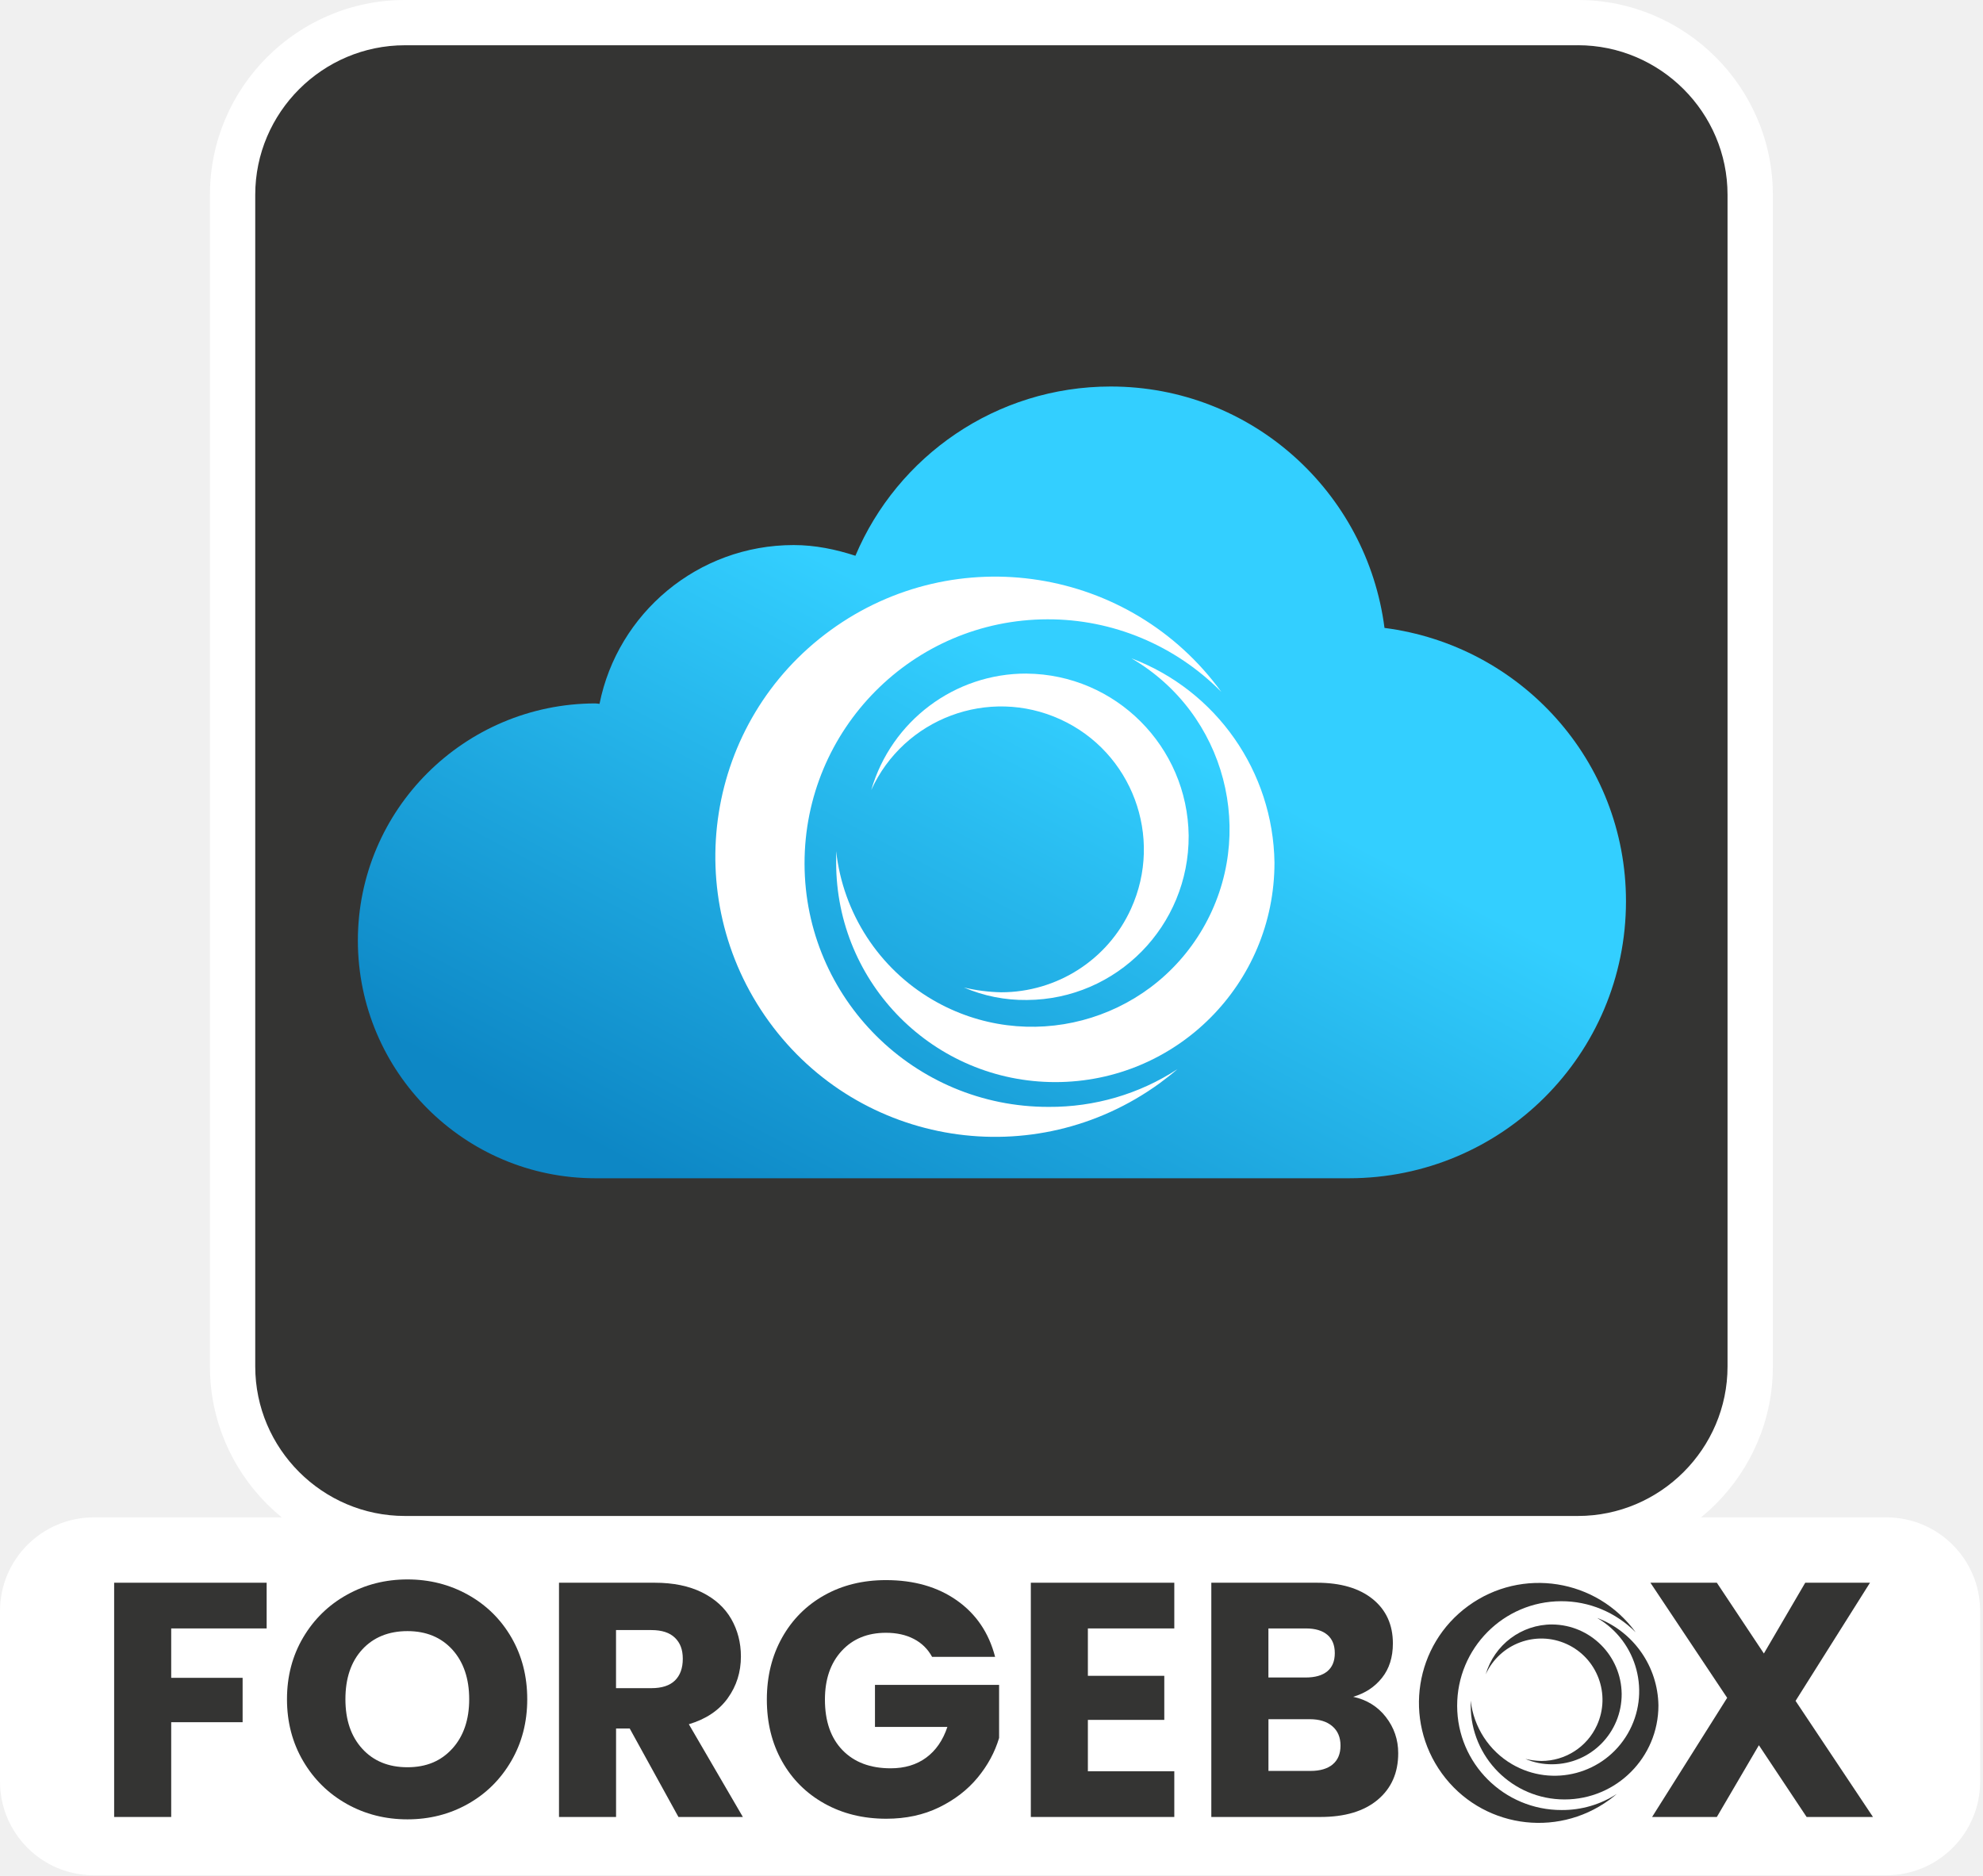
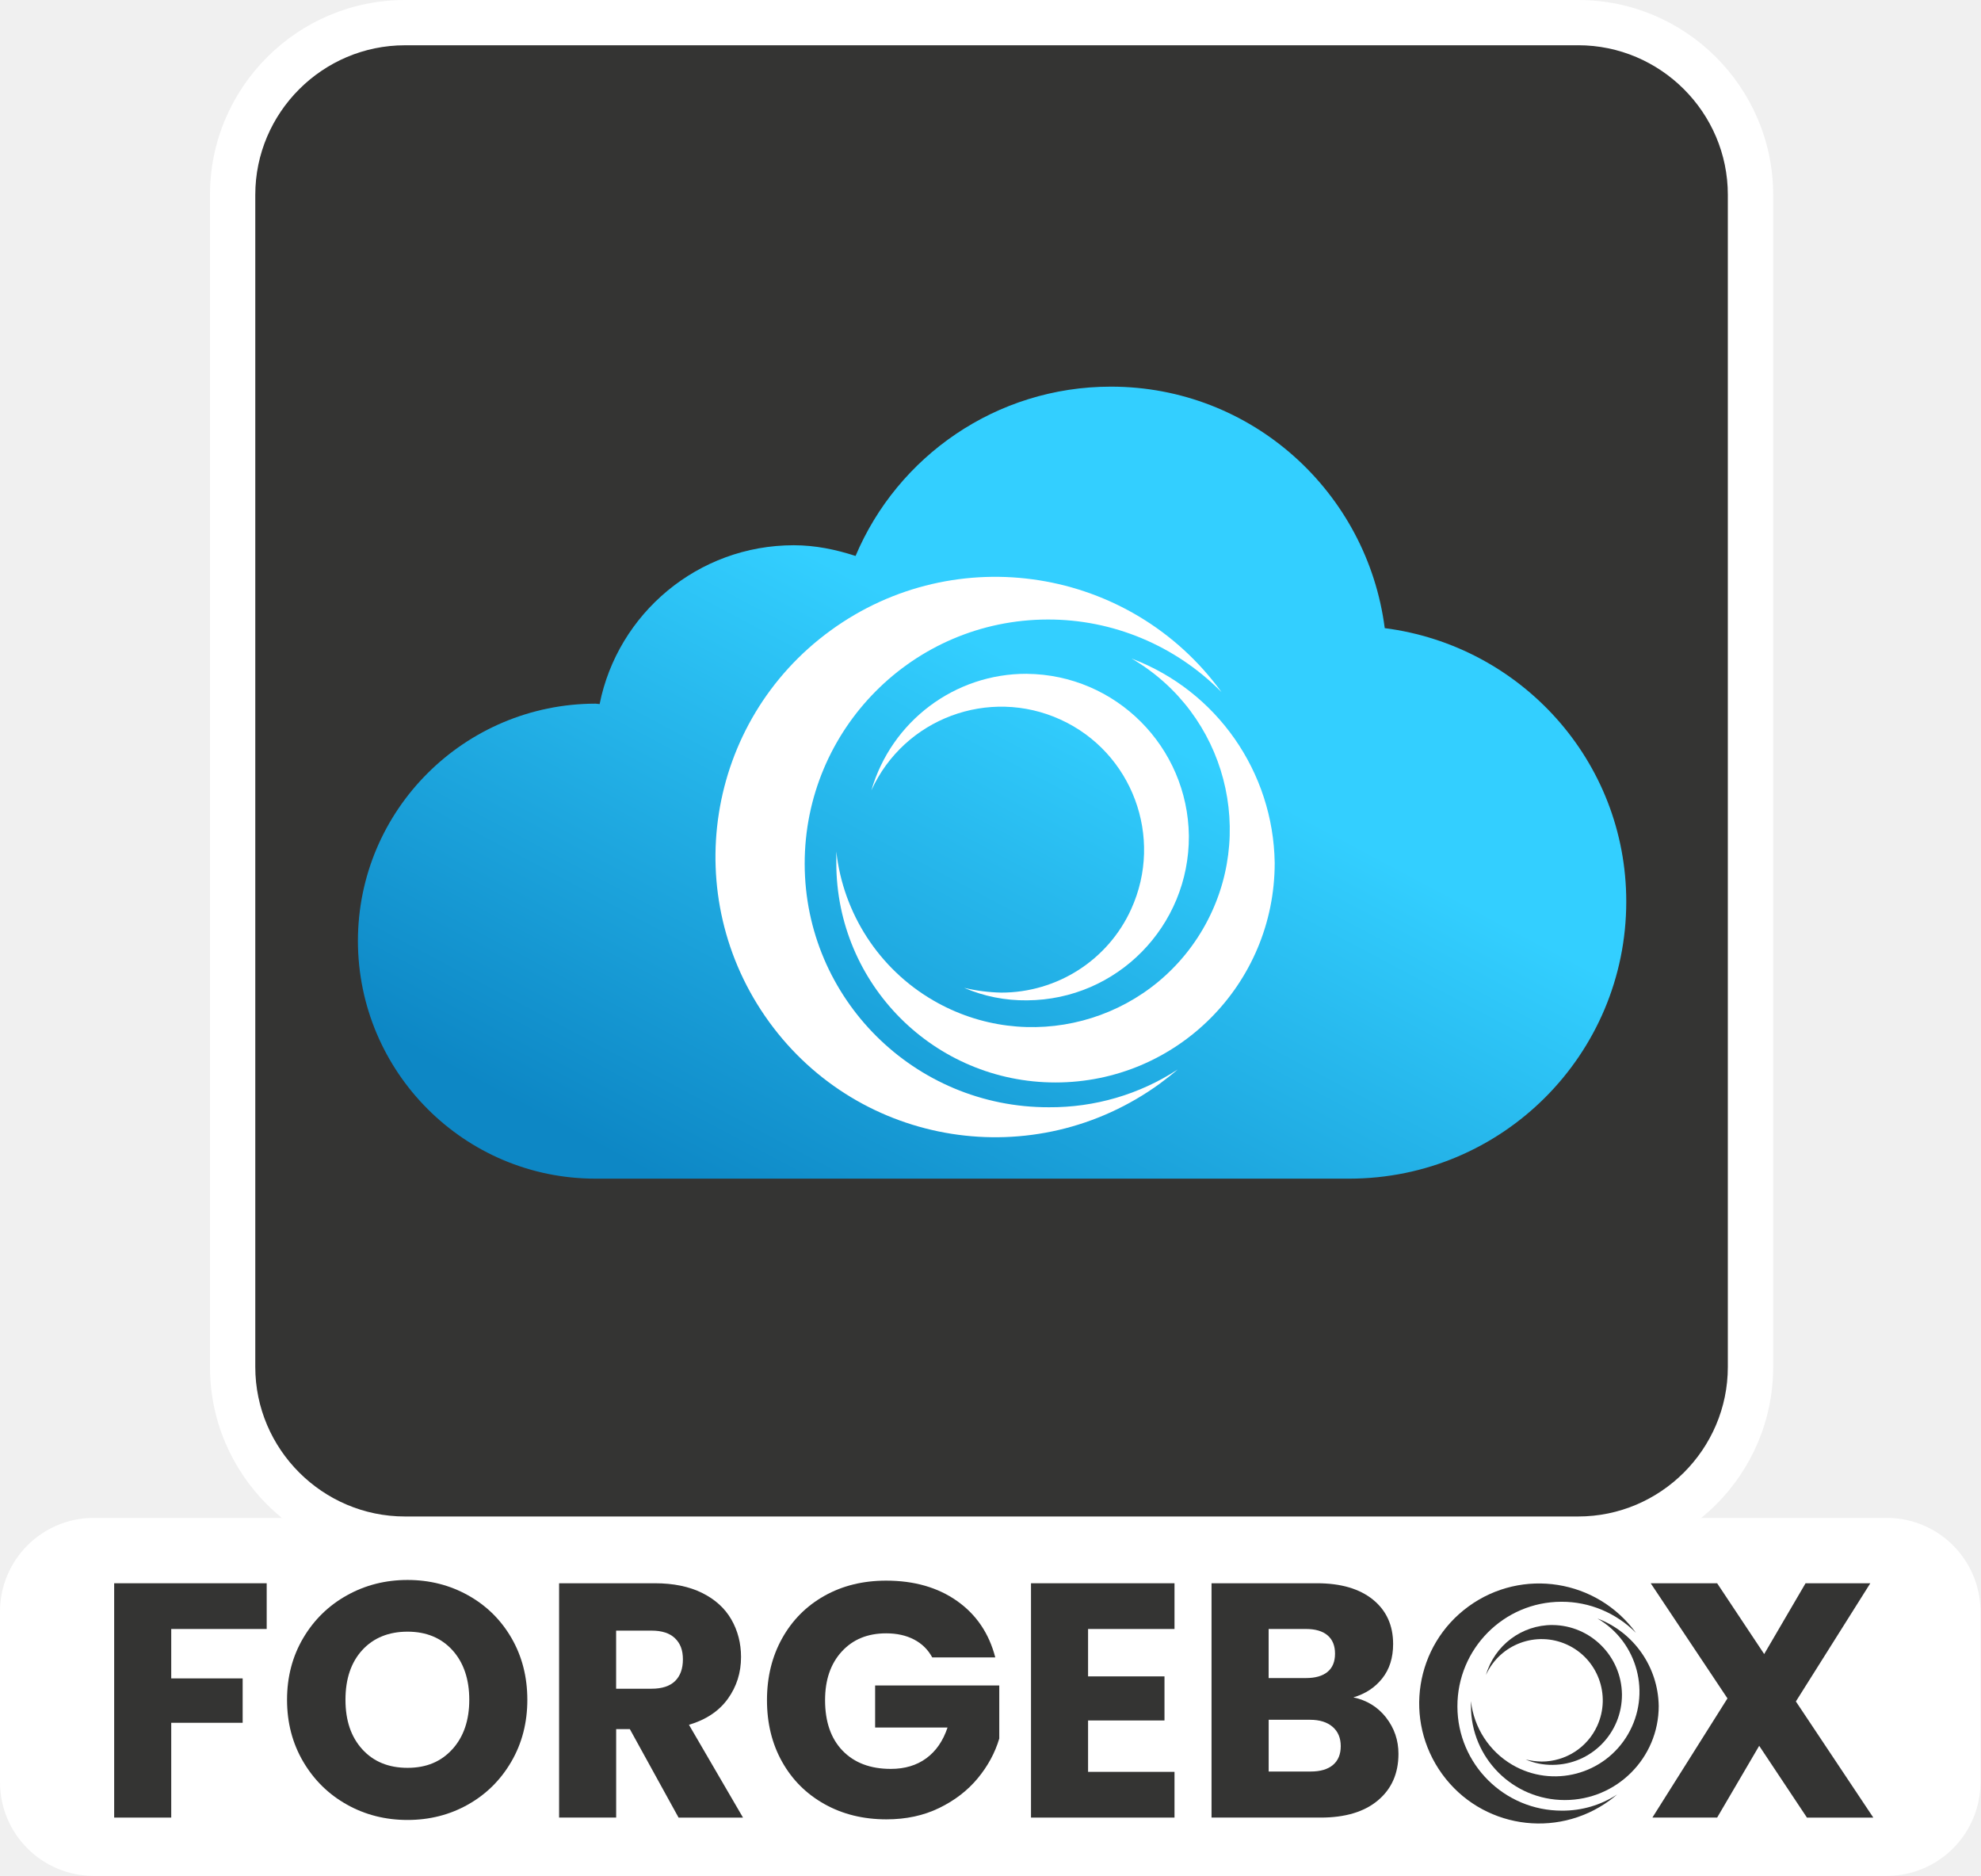
- <svg xmlns="http://www.w3.org/2000/svg" width="423" height="400" viewBox="0 0 423 400" fill="none">
-   <path d="M85.613 5.094H335.833C356.12 5.094 372.591 21.54 372.591 41.808V291.748C372.591 312.016 356.126 328.463 335.833 328.463H85.613C65.326 328.463 48.855 312.016 48.855 291.748V41.808C48.855 21.54 65.319 5.094 85.613 5.094Z" fill="#343433" />
-   <path d="M336.582 9.648C354.145 9.648 368.506 23.995 368.506 41.535V291.475C368.506 309.022 354.145 323.362 336.582 323.362H86.37C68.806 323.362 54.446 309.015 54.446 291.475V41.542C54.446 23.995 68.806 9.655 86.37 9.655H336.589L336.582 9.648ZM336.582 0H86.37C63.446 0 44.784 18.641 44.784 41.542V291.482C44.784 314.383 63.446 333.024 86.37 333.024H336.589C359.512 333.024 378.174 314.383 378.174 291.482V41.542C378.174 18.648 359.512 0 336.589 0H336.582Z" fill="white" />
-   <path fill-rule="evenodd" clip-rule="evenodd" d="M295.333 133.946C291.598 104.948 267.009 82.445 236.926 82.445C212.466 82.445 191.43 97.319 182.47 118.545C178.297 117.188 173.908 116.263 169.296 116.263C148.834 116.263 131.749 130.826 127.886 150.129C127.623 150.129 127.313 150.041 127.01 150.041C99.037 150.088 76.336 172.719 76.336 200.664C76.383 228.608 99.037 251.327 127.01 251.327H287.734C320.407 251.327 346.842 224.875 346.842 192.238C346.842 162.234 324.358 137.672 295.333 133.939V133.946Z" fill="url(#paint0_linear_751_3239)" />
-   <path d="M223.697 236.103C195.023 236.157 171.675 212.952 171.621 184.244C171.568 155.537 194.74 132.157 223.414 132.103C237.357 132.049 250.726 137.666 260.53 147.591C241.153 120.922 203.862 115.021 177.17 134.425C150.478 153.829 144.646 191.165 164.023 217.887C183.407 244.609 220.69 250.456 247.382 231.052C248.684 230.087 249.992 229.068 251.178 228.048C243.02 233.382 233.44 236.163 223.697 236.103Z" fill="white" />
-   <path d="M241.376 140.44C261.494 152.188 268.236 177.999 256.559 198.085C244.828 218.224 219.046 224.976 198.988 213.289C187.486 206.591 179.834 194.79 178.364 181.57V184.008C178.364 209.879 199.271 230.816 225.114 230.816C250.956 230.816 271.863 209.879 271.863 184.008C271.58 164.604 259.512 147.3 241.376 140.434V140.44Z" fill="white" />
-   <path d="M218.992 143.676C203.633 143.622 190.149 153.776 185.841 168.528C192.812 153.209 210.888 146.458 226.186 153.439C241.483 160.42 248.225 178.52 241.261 193.84C236.332 204.736 225.451 211.657 213.551 211.657C210.888 211.603 208.225 211.258 205.615 210.637C209.863 212.453 214.4 213.358 219.046 213.304C238.254 213.189 253.666 197.472 253.558 178.237C253.329 159.231 237.977 143.852 218.992 143.683V143.676Z" fill="white" />
-   <path d="M0 343.664C0 332.618 8.954 323.664 20 323.664H402.392C413.438 323.664 422.392 332.618 422.392 343.664V380C422.392 391.046 413.438 400 402.392 400H20C8.954 400 0 391.046 0 380V343.664Z" fill="white" />
-   <path d="M56.88 337.602V347.351H36.52V357.888H51.753V367.353H36.52V387.567H24.349V337.602H56.88Z" fill="#343433" />
-   <path d="M73.998 384.8C70.082 382.615 66.978 379.568 64.671 375.652C62.372 371.736 61.218 367.333 61.218 362.45C61.218 357.567 62.372 353.172 64.671 349.28C66.97 345.389 70.082 342.35 73.998 340.173C77.914 337.987 82.22 336.898 86.916 336.898C91.612 336.898 95.918 337.987 99.834 340.173C103.75 342.358 106.837 345.397 109.088 349.28C111.338 353.172 112.467 357.559 112.467 362.45C112.467 367.341 111.33 371.736 109.047 375.652C106.764 379.568 103.685 382.615 99.793 384.8C95.902 386.986 91.604 388.074 86.908 388.074C82.212 388.074 77.906 386.986 73.99 384.8H73.998ZM96.495 372.979C98.891 370.322 100.086 366.813 100.086 362.442C100.086 358.071 98.883 354.504 96.495 351.872C94.098 349.24 90.905 347.923 86.916 347.923C82.927 347.923 79.669 349.231 77.272 351.839C74.876 354.447 73.681 357.99 73.681 362.442C73.681 366.894 74.876 370.379 77.272 373.012C79.669 375.644 82.886 376.96 86.916 376.96C90.946 376.96 94.09 375.636 96.495 372.971V372.979Z" fill="#343433" />
-   <path d="M144.721 387.567L134.33 368.702H131.414V387.567H119.243V337.602H139.676C143.617 337.602 146.972 338.292 149.751 339.665C152.529 341.046 154.601 342.931 155.982 345.328C157.355 347.725 158.046 350.398 158.046 353.339C158.046 356.662 157.111 359.627 155.235 362.235C153.358 364.843 150.595 366.695 146.939 367.784L158.468 387.575H144.73L144.721 387.567ZM131.405 360.09H138.953C141.187 360.09 142.853 359.546 143.974 358.457C145.087 357.368 145.648 355.825 145.648 353.826C145.648 351.828 145.087 350.43 143.974 349.341C142.861 348.253 141.187 347.7 138.953 347.7H131.405V360.09Z" fill="#343433" />
-   <path d="M198.822 353.406C197.92 351.748 196.628 350.473 194.939 349.595C193.257 348.718 191.274 348.279 188.991 348.279C185.051 348.279 181.899 349.571 179.526 352.163C177.154 354.746 175.968 358.199 175.968 362.521C175.968 367.128 177.211 370.719 179.705 373.302C182.199 375.886 185.628 377.186 189.991 377.186C192.981 377.186 195.507 376.43 197.571 374.911C199.635 373.392 201.138 371.206 202.088 368.363H186.643V359.393H213.121V370.711C212.219 373.749 210.692 376.568 208.531 379.185C206.37 381.793 203.632 383.905 200.309 385.522C196.986 387.138 193.241 387.943 189.065 387.943C184.125 387.943 179.73 386.862 175.862 384.701C171.995 382.54 168.981 379.542 166.82 375.699C164.659 371.856 163.578 367.469 163.578 362.529C163.578 357.59 164.659 353.194 166.82 349.327C168.981 345.46 171.979 342.446 175.822 340.285C179.665 338.124 184.052 337.043 188.991 337.043C194.971 337.043 200.016 338.489 204.119 341.381C208.222 344.274 210.944 348.287 212.268 353.414H198.814L198.822 353.406Z" fill="#343433" />
-   <path d="M232.059 347.351V357.458H248.357V366.858H232.059V377.818H250.494V387.567H219.889V337.602H250.494V347.351H232.059Z" fill="#343433" />
-   <path d="M295.625 366.248C297.38 368.507 298.257 371.074 298.257 373.975C298.257 378.151 296.795 381.457 293.878 383.903C290.961 386.348 286.891 387.567 281.667 387.567H258.39V337.602H280.887C285.965 337.602 289.938 338.763 292.814 341.087C295.682 343.411 297.12 346.571 297.12 350.552C297.12 353.493 296.348 355.938 294.804 357.88C293.261 359.83 291.213 361.179 288.646 361.934C291.538 362.552 293.862 363.99 295.625 366.24V366.248ZM270.569 357.815H278.539C280.53 357.815 282.065 357.377 283.129 356.499C284.194 355.622 284.73 354.33 284.73 352.616C284.73 350.901 284.194 349.601 283.129 348.7C282.065 347.798 280.53 347.351 278.539 347.351H270.569V357.815ZM284.275 376.355C285.388 375.429 285.949 374.089 285.949 372.334C285.949 370.579 285.364 369.198 284.202 368.206C283.04 367.207 281.439 366.712 279.4 366.712H270.577V377.745H279.546C281.586 377.745 283.162 377.281 284.283 376.355H284.275Z" fill="#343433" />
-   <path d="M385.374 387.567L375.194 372.261L366.225 387.567H352.413L368.427 362.154L352.056 337.602H366.225L376.259 352.697L385.082 337.602H398.893L383.018 362.804L399.535 387.575H385.366L385.374 387.567Z" fill="#343433" />
-   <path d="M333.134 386.088C320.853 386.112 310.853 376.173 310.83 363.877C310.807 351.582 320.732 341.568 333.013 341.545C338.985 341.522 344.711 343.928 348.91 348.178C340.611 336.756 324.639 334.229 313.207 342.54C301.774 350.85 299.277 366.841 307.576 378.287C315.878 389.732 331.846 392.236 343.279 383.925C343.836 383.512 344.396 383.075 344.904 382.639C341.41 384.923 337.307 386.114 333.134 386.088Z" fill="#343433" />
-   <path d="M340.706 345.12C349.323 350.152 352.211 361.207 347.209 369.809C342.185 378.435 331.142 381.327 322.552 376.321C317.625 373.453 314.348 368.398 313.718 362.736V363.78C313.718 374.861 322.673 383.828 333.741 383.828C344.81 383.828 353.764 374.861 353.764 363.78C353.643 355.469 348.474 348.058 340.706 345.117V345.12Z" fill="#343433" />
-   <path d="M331.119 346.504C324.541 346.481 318.766 350.83 316.92 357.148C319.906 350.587 327.648 347.695 334.2 350.685C340.752 353.675 343.64 361.428 340.657 367.989C338.546 372.656 333.885 375.62 328.789 375.62C327.648 375.597 326.507 375.45 325.39 375.184C327.209 375.962 329.153 376.349 331.142 376.326C339.369 376.277 345.97 369.545 345.924 361.307C345.826 353.166 339.251 346.579 331.119 346.507V346.504Z" fill="#343433" />
+ <svg xmlns="http://www.w3.org/2000/svg" width="845" height="800" viewBox="0 0 845 800" fill="none">
+   <path d="M171.226 10.188H671.666C712.24 10.188 745.181 43.081 745.181 83.617V583.497C745.181 624.033 712.253 656.926 671.666 656.926H171.226C130.652 656.926 97.71 624.033 97.71 583.497V83.617C97.71 43.081 130.639 10.188 171.226 10.188Z" fill="#343433" />
+   <path d="M673.165 19.296C708.291 19.296 737.012 47.99 737.012 83.07V582.95C737.012 618.044 708.291 646.725 673.165 646.725H172.739C137.613 646.725 108.891 618.031 108.891 582.95V83.084C108.891 47.99 137.613 19.309 172.739 19.309H673.178L673.165 19.296ZM673.165 0H172.739C126.893 0 89.568 37.282 89.568 83.084V582.964C89.568 628.766 126.893 666.047 172.739 666.047H673.178C719.024 666.047 756.349 628.766 756.349 582.964V83.084C756.349 37.295 719.024 0 673.178 0H673.165Z" fill="white" />
+   <path fill-rule="evenodd" clip-rule="evenodd" d="M590.666 267.891C583.195 209.896 534.019 164.891 473.852 164.891C424.931 164.891 382.861 194.638 364.94 237.091C356.593 234.377 347.815 232.527 338.592 232.527C297.667 232.527 263.499 261.653 255.772 300.258C255.246 300.258 254.626 300.082 254.019 300.082C198.073 300.177 152.672 345.439 152.672 401.328C152.766 457.216 198.073 502.654 254.019 502.654H575.469C640.813 502.654 693.685 449.749 693.685 384.476C693.685 324.469 648.715 275.345 590.666 267.878V267.891Z" fill="url(#paint0_linear_751_3332)" />
+   <path d="M447.395 472.205C390.047 472.313 343.351 425.903 343.243 368.489C343.135 311.074 389.48 264.313 446.829 264.205C474.714 264.097 501.453 275.332 521.059 295.181C482.305 241.844 407.724 230.043 354.34 268.85C300.956 307.658 289.293 382.329 328.046 435.774C366.813 489.219 441.381 500.912 494.765 462.105C497.367 460.174 499.983 458.135 502.356 456.096C486.041 466.763 466.88 472.327 447.395 472.205Z" fill="white" />
+   <path d="M482.751 280.881C522.988 304.376 536.472 355.998 513.118 396.169C489.655 436.448 438.092 449.951 397.976 426.578C374.972 413.183 359.668 389.58 356.728 363.141V368.015C356.728 419.759 398.543 461.631 450.227 461.631C501.912 461.631 543.727 419.759 543.727 368.015C543.161 329.208 519.024 294.6 482.751 280.867V280.881Z" fill="white" />
+   <path d="M437.983 287.352C407.266 287.244 380.298 307.552 371.682 337.056C385.624 306.418 421.775 292.915 452.371 306.877C482.967 320.839 496.451 357.041 482.522 387.679C472.665 409.473 450.901 423.313 427.102 423.313C421.775 423.205 416.449 422.517 411.231 421.274C419.726 424.907 428.801 426.716 438.091 426.608C476.508 426.379 507.333 394.944 507.117 356.474C506.658 318.463 475.955 287.703 437.983 287.365V287.352Z" fill="white" />
+   <path d="M0 687.328C0 665.237 17.909 647.328 40 647.328H804.784C826.875 647.328 844.784 665.237 844.784 687.328V760C844.784 782.091 826.875 800 804.784 800H40C17.909 800 0 782.091 0 760V687.328Z" fill="white" />
+   <path d="M113.759 675.203V694.702H73.039V715.777H103.506V734.707H73.039V775.134H48.698V675.203H113.759Z" fill="#343433" />
+   <path d="M147.996 769.601C140.164 765.23 133.957 759.136 129.342 751.304C124.744 743.472 122.437 734.665 122.437 724.9C122.437 715.134 124.744 706.343 129.342 698.56C133.941 690.777 140.164 684.7 147.996 680.345C155.828 675.974 164.44 673.797 173.832 673.797C183.224 673.797 191.836 675.974 199.668 680.345C207.5 684.716 213.674 690.793 218.175 698.56C222.676 706.343 224.935 715.118 224.935 724.9C224.935 734.682 222.66 743.472 218.094 751.304C213.528 759.136 207.37 765.23 199.586 769.601C191.803 773.972 183.208 776.149 173.816 776.149C164.424 776.149 155.812 773.972 147.98 769.601H147.996ZM192.989 745.958C197.783 740.645 200.171 733.625 200.171 724.884C200.171 716.142 197.767 709.008 192.989 703.744C188.196 698.479 181.81 695.847 173.832 695.847C165.854 695.847 159.338 698.463 154.544 703.679C149.751 708.895 147.362 715.979 147.362 724.884C147.362 733.788 149.751 740.759 154.544 746.023C159.338 751.288 165.772 753.92 173.832 753.92C181.891 753.92 188.18 751.272 192.989 745.942V745.958Z" fill="#343433" />
+   <path d="M289.443 775.134L268.661 737.404H262.827V775.134H238.486V675.203H279.352C287.233 675.203 293.944 676.584 299.501 679.33C305.058 682.093 309.202 685.862 311.964 690.656C314.71 695.449 316.091 700.795 316.091 706.677C316.091 713.323 314.223 719.254 310.469 724.47C306.716 729.686 301.191 733.391 293.879 735.568L316.936 775.15H289.459L289.443 775.134ZM262.811 720.18H277.906C282.375 720.18 285.706 719.091 287.948 716.914C290.174 714.737 291.295 711.649 291.295 707.652C291.295 703.655 290.174 700.86 287.948 698.683C285.722 696.505 282.375 695.401 277.906 695.401H262.811V720.18Z" fill="#343433" />
+   <path d="M397.644 706.811C395.84 703.497 393.257 700.945 389.877 699.191C386.514 697.436 382.549 696.558 377.983 696.558C370.102 696.558 363.798 699.142 359.053 704.325C354.308 709.492 351.936 716.398 351.936 725.043C351.936 734.256 354.422 741.438 359.41 746.605C364.399 751.772 371.256 754.372 379.982 754.372C385.961 754.372 391.015 752.861 395.142 749.822C399.269 746.784 402.275 742.413 404.176 736.726H373.287V718.787H426.242V741.422C424.439 747.499 421.384 753.137 417.062 758.369C412.739 763.585 407.263 767.81 400.618 771.043C393.972 774.277 386.481 775.886 378.129 775.886C368.25 775.886 359.459 773.724 351.725 769.402C343.99 765.08 337.962 759.084 333.64 751.398C329.317 743.713 327.156 734.938 327.156 725.059C327.156 715.179 329.317 706.389 333.64 698.654C337.962 690.92 343.958 684.891 351.643 680.569C359.329 676.247 368.104 674.086 377.983 674.086C389.942 674.086 400.033 676.978 408.238 682.763C416.444 688.547 421.888 696.574 424.536 706.828H397.628L397.644 706.811Z" fill="#343433" />
+   <path d="M464.118 694.702V714.916H496.714V733.716H464.118V755.635H500.987V775.134H439.777V675.203H500.987V694.702H464.118Z" fill="#343433" />
+   <path d="M591.25 732.497C594.759 737.014 596.514 742.149 596.514 747.95C596.514 756.302 593.589 762.915 587.756 767.806C581.923 772.697 573.782 775.134 563.334 775.134H516.781V675.203H561.774C571.93 675.203 579.875 677.527 585.627 682.174C591.363 686.821 594.239 693.142 594.239 701.104C594.239 706.986 592.696 711.877 589.608 715.76C586.521 719.66 582.426 722.358 577.292 723.869C583.076 725.104 587.724 727.98 591.25 732.481V732.497ZM541.138 715.63H557.078C561.059 715.63 564.13 714.753 566.259 712.998C568.387 711.243 569.46 708.66 569.46 705.231C569.46 701.803 568.387 699.203 566.259 697.399C564.13 695.596 561.059 694.702 557.078 694.702H541.138V715.63ZM568.55 752.711C570.776 750.858 571.897 748.177 571.897 744.667C571.897 741.158 570.727 738.395 568.404 736.413C566.08 734.414 562.879 733.423 558.8 733.423H541.154V755.489H559.093C563.171 755.489 566.324 754.563 568.566 752.711H568.55Z" fill="#343433" />
+   <path d="M770.749 775.134L750.389 744.521L732.45 775.134H704.827L736.853 724.307L704.112 675.203H732.45L752.517 705.394L770.164 675.203H797.787L766.036 725.607L799.071 775.15H770.732L770.749 775.134Z" fill="#343433" />
+   <path d="M666.269 772.177C641.706 772.223 621.706 752.346 621.66 727.755C621.614 703.164 641.464 683.136 666.026 683.09C677.97 683.044 689.422 687.855 697.819 696.357C681.221 673.513 649.278 668.458 626.413 685.079C603.549 701.701 598.553 733.683 615.151 756.573C631.755 779.464 663.693 784.472 686.557 767.851C687.672 767.024 688.793 766.151 689.809 765.277C682.821 769.846 674.614 772.229 666.269 772.177Z" fill="#343433" />
+   <path d="M681.413 690.24C698.646 700.303 704.422 722.413 694.419 739.619C684.37 756.87 662.285 762.654 645.103 752.643C635.251 746.906 628.696 736.796 627.437 725.472V727.56C627.437 749.722 645.346 767.656 667.483 767.656C689.619 767.656 707.529 749.722 707.529 727.56C707.286 710.939 696.948 696.116 681.413 690.234V690.24Z" fill="#343433" />
+   <path d="M662.238 693.008C649.082 692.962 637.531 701.66 633.841 714.297C639.813 701.174 655.296 695.391 668.4 701.371C681.505 707.351 687.28 722.856 681.314 735.978C677.092 745.313 667.771 751.241 657.577 751.241C655.296 751.194 653.015 750.899 650.78 750.367C654.418 751.923 658.305 752.698 662.284 752.652C678.738 752.554 691.941 739.09 691.848 722.613C691.652 706.333 678.501 693.158 662.238 693.014V693.008Z" fill="#343433" />
  <defs>
-     <linearGradient id="paint0_linear_751_3239" x1="290.908" y1="122.179" x2="204.203" y2="285.476" gradientUnits="userSpaceOnUse">
+     <linearGradient id="paint0_linear_751_3332" x1="581.815" y1="244.359" x2="408.407" y2="570.953" gradientUnits="userSpaceOnUse">
      <stop offset="0.279" stop-color="#33CFFF" />
      <stop offset="1" stop-color="#0D87C5" />
    </linearGradient>
  </defs>
</svg>
